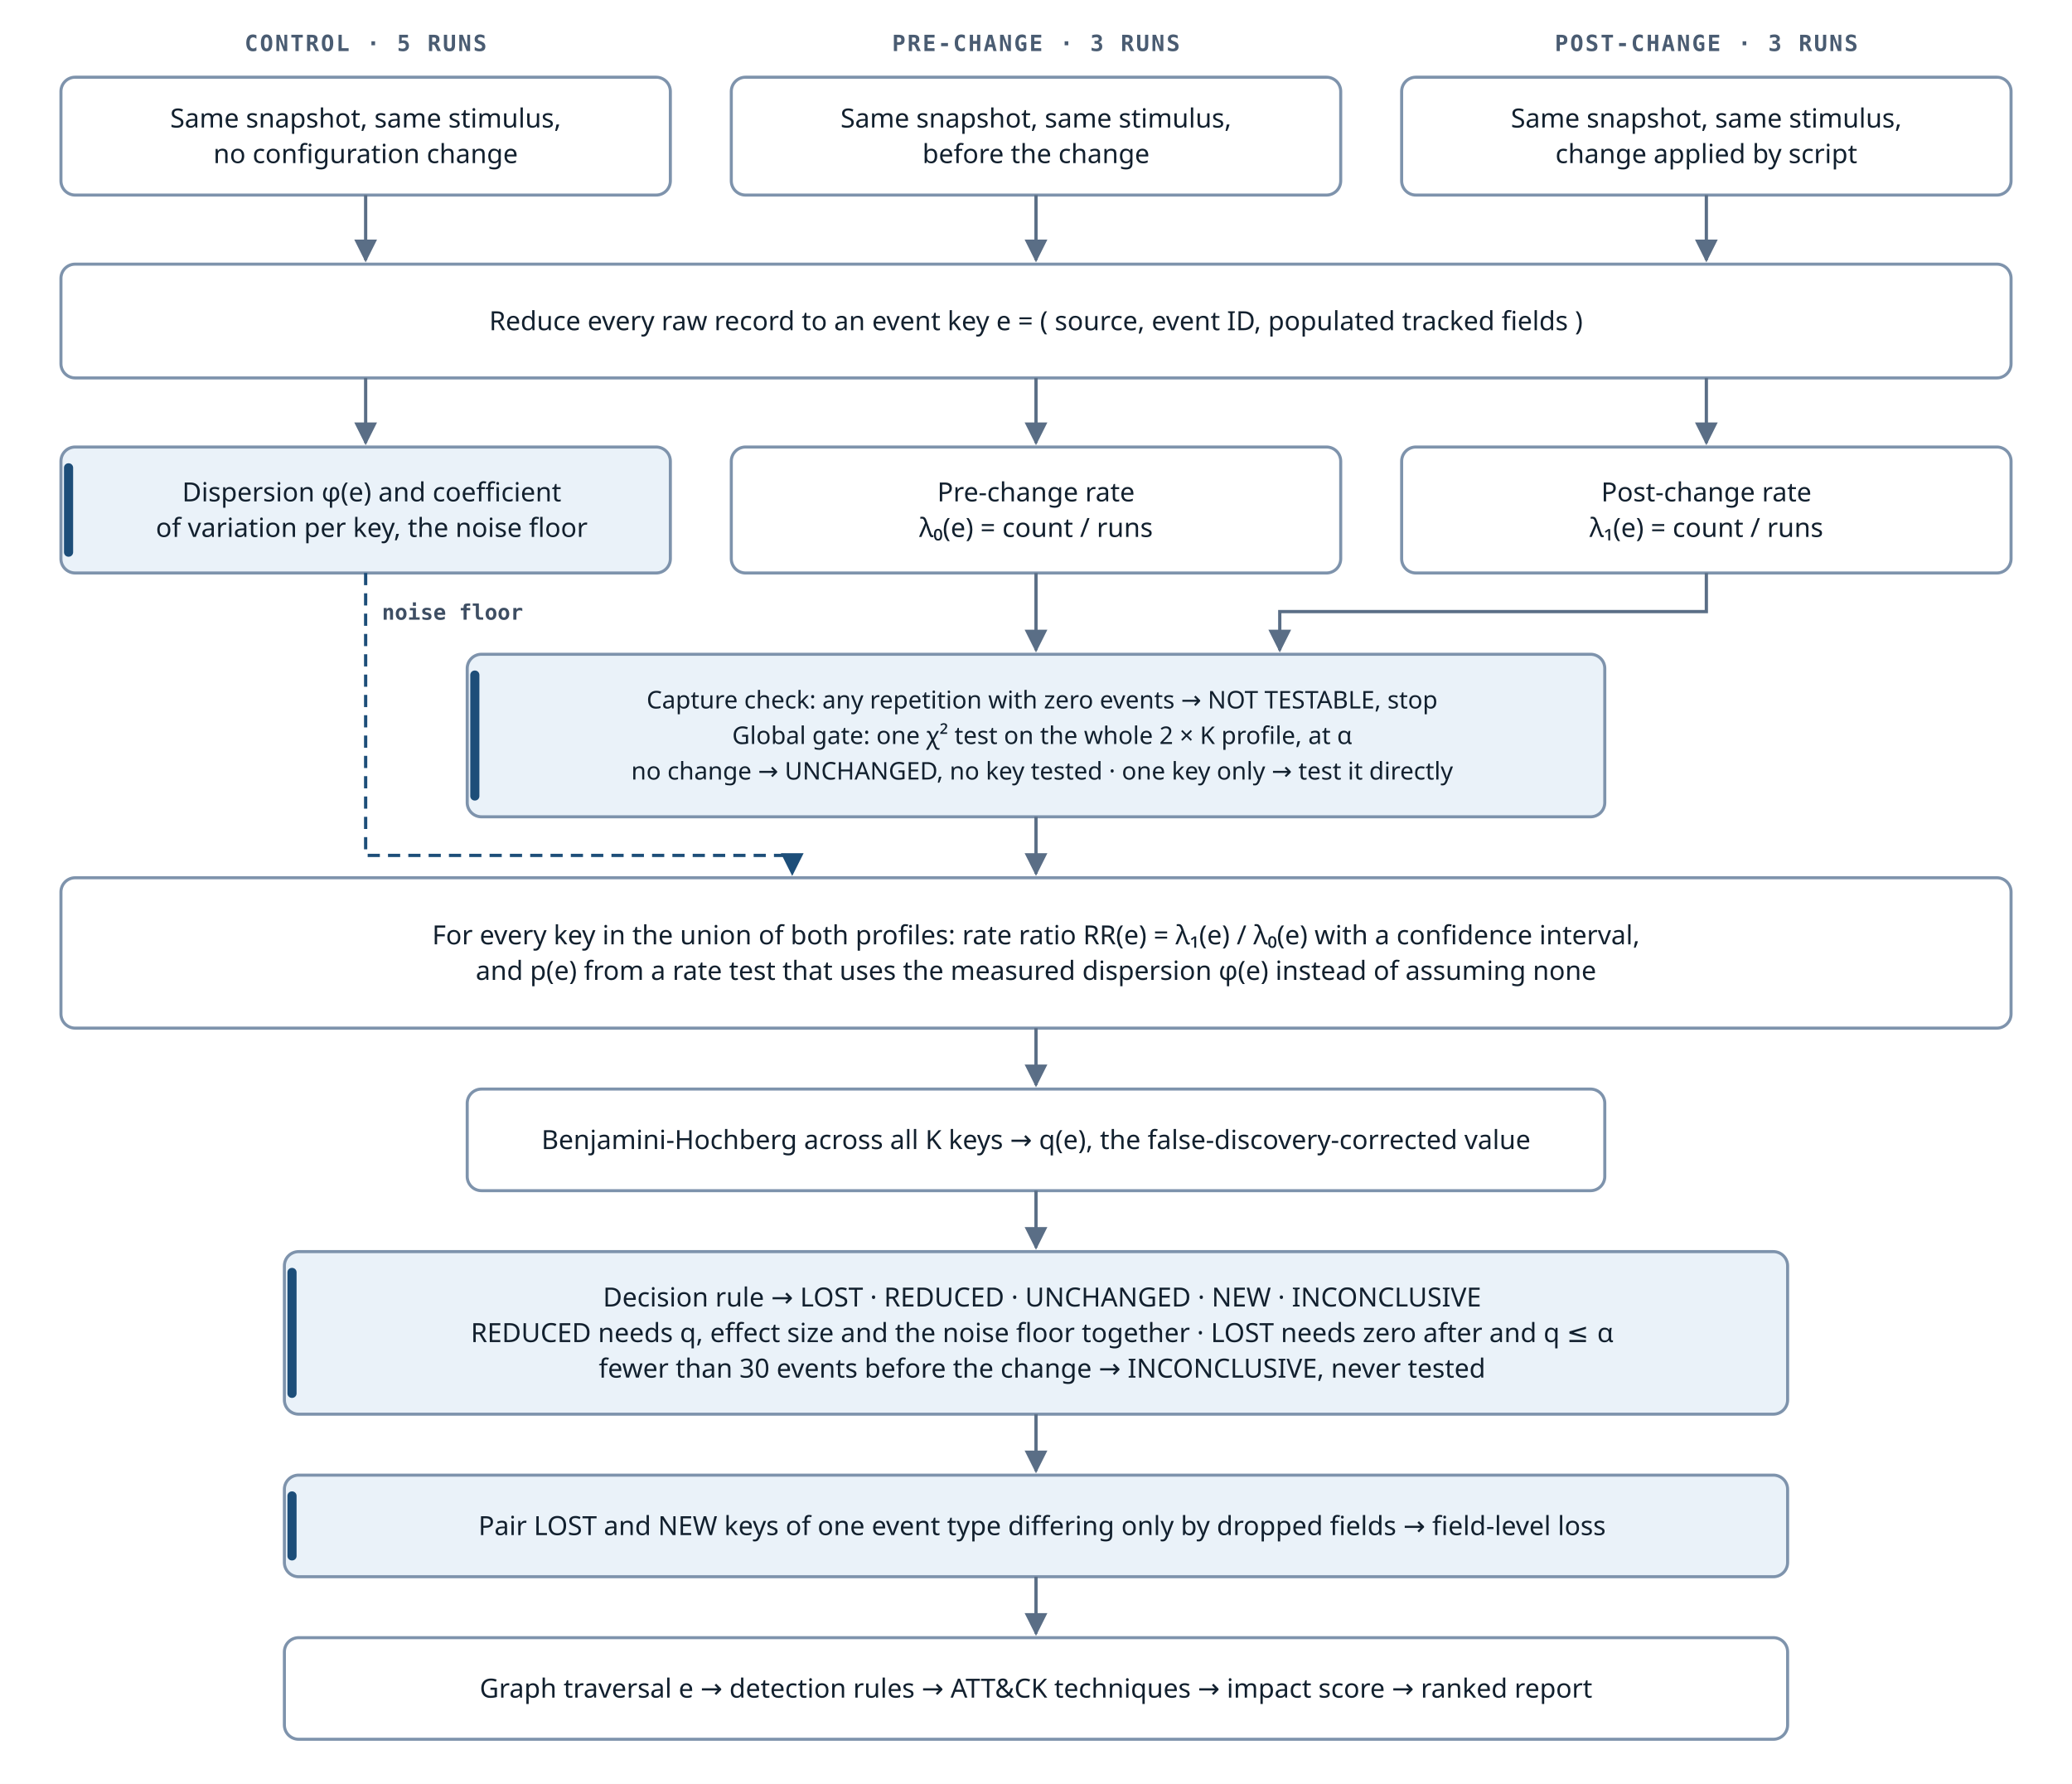
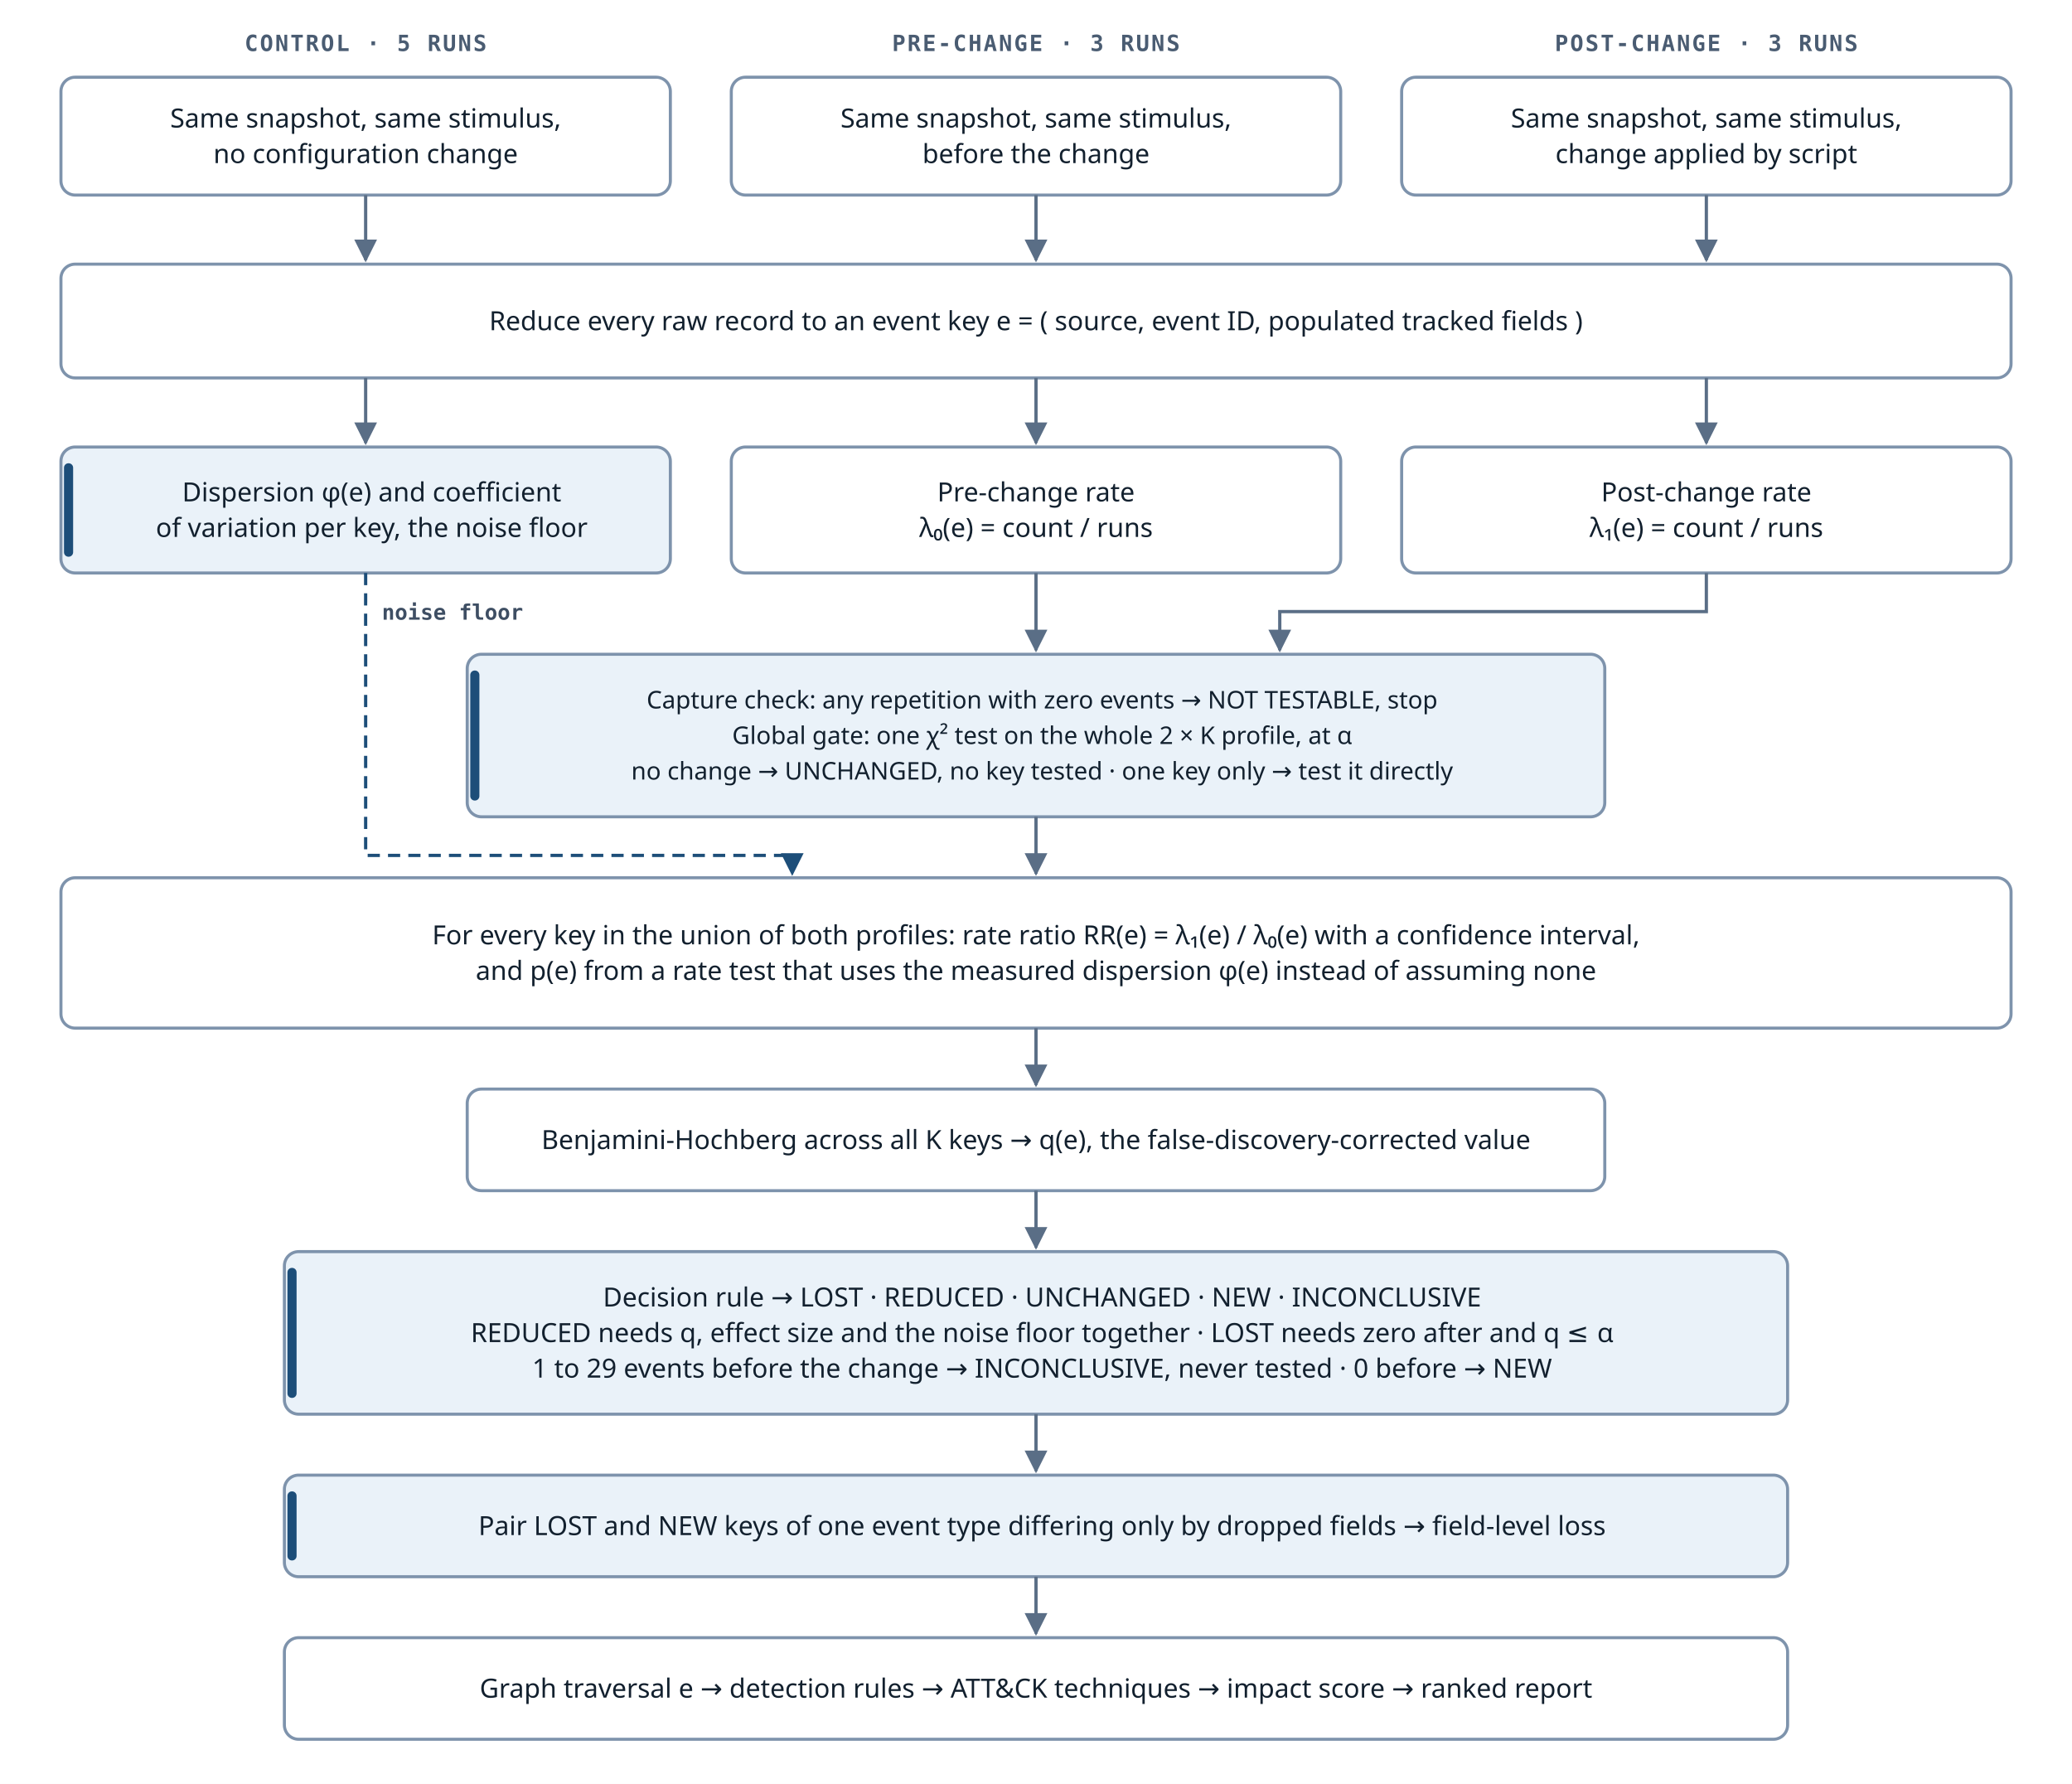
<svg xmlns="http://www.w3.org/2000/svg" width="1020" height="878" viewBox="0 0 1020 878" role="img" aria-label="Three capture streams feed the comparison. Control runs build the noise model; pre-change and post-change runs build the two profiles. One chi-square gate asks whether the profile changed at all, then each event key is tested against the measured noise, corrected for multiple comparisons, classified, paired for field-level loss, and traversed to the detection rules it affects." class="dg">
  <rect x="0" y="0" width="1020" height="878" fill="#FFFFFF" />
  <defs>
    <marker id="ar" viewBox="0 0 10 10" refX="9" refY="5" markerWidth="7" markerHeight="7" orient="auto-start-reverse">
      <path d="M0,0 L10,5 L0,10 z" fill="#5A6E86" />
    </marker>
    <marker id="ard" viewBox="0 0 10 10" refX="9" refY="5" markerWidth="7" markerHeight="7" orient="auto-start-reverse">
      <path d="M0,0 L10,5 L0,10 z" fill="#1D4E79" />
    </marker>
  </defs>
  <text x="180.0" y="22" font-size="11" font-weight="600" text-anchor="middle" fill="#4A5C72" font-family="'IBM Plex Mono', ui-monospace, monospace" letter-spacing="0.08em" dominant-baseline="middle">CONTROL  ·  5 RUNS</text>
  <rect x="30.0" y="38" width="300.0" height="58" rx="7" fill="#FFFFFF" stroke="#7E93AC" stroke-width="1.5" />
  <text x="180.0" y="58.25" font-size="13" font-weight="400" text-anchor="middle" fill="#12202E" font-family="'IBM Plex Sans', ui-sans-serif, system-ui, sans-serif" dominant-baseline="middle">Same snapshot, same stimulus,</text>
  <text x="180.0" y="75.75" font-size="13" font-weight="400" text-anchor="middle" fill="#12202E" font-family="'IBM Plex Sans', ui-sans-serif, system-ui, sans-serif" dominant-baseline="middle">no configuration change</text>
  <path d="M180.0 96.0 V128.0" fill="none" stroke="#5A6E86" stroke-width="1.6" marker-end="url(#ar)" />
  <text x="510.0" y="22" font-size="11" font-weight="600" text-anchor="middle" fill="#4A5C72" font-family="'IBM Plex Mono', ui-monospace, monospace" letter-spacing="0.08em" dominant-baseline="middle">PRE-CHANGE  ·  3 RUNS</text>
  <rect x="360.0" y="38" width="300.0" height="58" rx="7" fill="#FFFFFF" stroke="#7E93AC" stroke-width="1.5" />
  <text x="510.0" y="58.25" font-size="13" font-weight="400" text-anchor="middle" fill="#12202E" font-family="'IBM Plex Sans', ui-sans-serif, system-ui, sans-serif" dominant-baseline="middle">Same snapshot, same stimulus,</text>
  <text x="510.0" y="75.75" font-size="13" font-weight="400" text-anchor="middle" fill="#12202E" font-family="'IBM Plex Sans', ui-sans-serif, system-ui, sans-serif" dominant-baseline="middle">before the change</text>
  <path d="M510.0 96.0 V128.0" fill="none" stroke="#5A6E86" stroke-width="1.6" marker-end="url(#ar)" />
  <text x="840.0" y="22" font-size="11" font-weight="600" text-anchor="middle" fill="#4A5C72" font-family="'IBM Plex Mono', ui-monospace, monospace" letter-spacing="0.08em" dominant-baseline="middle">POST-CHANGE  ·  3 RUNS</text>
  <rect x="690.0" y="38" width="300.0" height="58" rx="7" fill="#FFFFFF" stroke="#7E93AC" stroke-width="1.5" />
  <text x="840.0" y="58.25" font-size="13" font-weight="400" text-anchor="middle" fill="#12202E" font-family="'IBM Plex Sans', ui-sans-serif, system-ui, sans-serif" dominant-baseline="middle">Same snapshot, same stimulus,</text>
  <text x="840.0" y="75.75" font-size="13" font-weight="400" text-anchor="middle" fill="#12202E" font-family="'IBM Plex Sans', ui-sans-serif, system-ui, sans-serif" dominant-baseline="middle">change applied by script</text>
  <path d="M840.0 96.0 V128.0" fill="none" stroke="#5A6E86" stroke-width="1.6" marker-end="url(#ar)" />
  <rect x="30" y="130" width="960" height="56" rx="7" fill="#FFFFFF" stroke="#7E93AC" stroke-width="1.5" />
  <text x="510.0" y="158.0" font-size="13" font-weight="400" text-anchor="middle" fill="#12202E" font-family="'IBM Plex Sans', ui-sans-serif, system-ui, sans-serif" dominant-baseline="middle">Reduce every raw record to an event key    e = ( source, event ID, populated tracked fields )</text>
  <path d="M180.0 186.0 V218.0" fill="none" stroke="#5A6E86" stroke-width="1.6" marker-end="url(#ar)" />
  <path d="M510.0 186.0 V218.0" fill="none" stroke="#5A6E86" stroke-width="1.6" marker-end="url(#ar)" />
  <path d="M840.0 186.0 V218.0" fill="none" stroke="#5A6E86" stroke-width="1.6" marker-end="url(#ar)" />
  <rect x="30" y="220" width="300.0" height="62" rx="7" fill="#EAF2F9" stroke="#7E93AC" stroke-width="1.5" />
  <rect x="31.5" y="228" width="4.5" height="46" rx="2.2" fill="#1D4E79" />
  <text x="183.0" y="242.25" font-size="13" font-weight="400" text-anchor="middle" fill="#12202E" font-family="'IBM Plex Sans', ui-sans-serif, system-ui, sans-serif" dominant-baseline="middle">Dispersion φ(e) and coefficient</text>
  <text x="183.0" y="259.75" font-size="13" font-weight="400" text-anchor="middle" fill="#12202E" font-family="'IBM Plex Sans', ui-sans-serif, system-ui, sans-serif" dominant-baseline="middle">of variation per key, the noise floor</text>
  <rect x="360" y="220" width="300.0" height="62" rx="7" fill="#FFFFFF" stroke="#7E93AC" stroke-width="1.5" />
  <text x="510.0" y="242.25" font-size="13" font-weight="400" text-anchor="middle" fill="#12202E" font-family="'IBM Plex Sans', ui-sans-serif, system-ui, sans-serif" dominant-baseline="middle">Pre-change rate</text>
  <text x="510.0" y="259.75" font-size="13" font-weight="400" text-anchor="middle" fill="#12202E" font-family="'IBM Plex Sans', ui-sans-serif, system-ui, sans-serif" dominant-baseline="middle">λ₀(e)  =  count / runs</text>
  <rect x="690" y="220" width="300.0" height="62" rx="7" fill="#FFFFFF" stroke="#7E93AC" stroke-width="1.5" />
  <text x="840.0" y="242.25" font-size="13" font-weight="400" text-anchor="middle" fill="#12202E" font-family="'IBM Plex Sans', ui-sans-serif, system-ui, sans-serif" dominant-baseline="middle">Post-change rate</text>
  <text x="840.0" y="259.75" font-size="13" font-weight="400" text-anchor="middle" fill="#12202E" font-family="'IBM Plex Sans', ui-sans-serif, system-ui, sans-serif" dominant-baseline="middle">λ₁(e)  =  count / runs</text>
  <path d="M510.0 282.0 V320.0" fill="none" stroke="#5A6E86" stroke-width="1.6" marker-end="url(#ar)" />
  <path d="M840.0 282.0 V301.0 H630.0 V320.0" fill="none" stroke="#5A6E86" stroke-width="1.6" marker-end="url(#ar)" />
  <rect x="230" y="322" width="560" height="80" rx="7" fill="#EAF2F9" stroke="#7E93AC" stroke-width="1.5" />
  <rect x="231.5" y="330" width="4.5" height="64" rx="2.2" fill="#1D4E79" />
  <text x="513.0" y="344.5" font-size="12" font-weight="400" text-anchor="middle" fill="#12202E" font-family="'IBM Plex Sans', ui-sans-serif, system-ui, sans-serif" dominant-baseline="middle">Capture check:  any repetition with zero events  →  NOT TESTABLE, stop</text>
  <text x="513.0" y="362.0" font-size="12" font-weight="400" text-anchor="middle" fill="#12202E" font-family="'IBM Plex Sans', ui-sans-serif, system-ui, sans-serif" dominant-baseline="middle">Global gate:  one χ² test on the whole 2 × K profile, at α</text>
  <text x="513.0" y="379.5" font-size="12" font-weight="400" text-anchor="middle" fill="#12202E" font-family="'IBM Plex Sans', ui-sans-serif, system-ui, sans-serif" dominant-baseline="middle">no change  →  UNCHANGED, no key tested   ·   one key only  →  test it directly</text>
  <path d="M510.0 402.0 V430.0" fill="none" stroke="#5A6E86" stroke-width="1.6" marker-end="url(#ar)" />
  <path d="M180.0 282.0 V421.0 H390.0 V430.0" fill="none" stroke="#1D4E79" stroke-width="1.6" stroke-dasharray="6 4" marker-end="url(#ard)" />
  <rect x="181" y="294" width="56.9" height="16" rx="3" fill="#FFFFFF" />
  <text x="188" y="302" font-size="10.5" font-weight="600" text-anchor="start" fill="#3E4E63" font-family="'IBM Plex Mono', ui-monospace, monospace" dominant-baseline="middle">noise floor</text>
  <rect x="30" y="432" width="960" height="74" rx="7" fill="#FFFFFF" stroke="#7E93AC" stroke-width="1.5" />
  <text x="510.0" y="460.25" font-size="13" font-weight="400" text-anchor="middle" fill="#12202E" font-family="'IBM Plex Sans', ui-sans-serif, system-ui, sans-serif" dominant-baseline="middle">For every key in the union of both profiles:    rate ratio  RR(e) = λ₁(e) / λ₀(e)  with a confidence interval,</text>
  <text x="510.0" y="477.75" font-size="13" font-weight="400" text-anchor="middle" fill="#12202E" font-family="'IBM Plex Sans', ui-sans-serif, system-ui, sans-serif" dominant-baseline="middle">and  p(e)  from a rate test that uses the measured dispersion φ(e) instead of assuming none</text>
  <path d="M510.0 506.0 V534.0" fill="none" stroke="#5A6E86" stroke-width="1.6" marker-end="url(#ar)" />
  <rect x="230" y="536" width="560" height="50" rx="7" fill="#FFFFFF" stroke="#7E93AC" stroke-width="1.5" />
  <text x="510.0" y="561.0" font-size="13" font-weight="400" text-anchor="middle" fill="#12202E" font-family="'IBM Plex Sans', ui-sans-serif, system-ui, sans-serif" dominant-baseline="middle">Benjamini-Hochberg across all K keys  →  q(e), the false-discovery-corrected value</text>
  <path d="M510.0 586.0 V614.0" fill="none" stroke="#5A6E86" stroke-width="1.6" marker-end="url(#ar)" />
  <rect x="140" y="616" width="740" height="80" rx="7" fill="#EAF2F9" stroke="#7E93AC" stroke-width="1.5" />
  <rect x="141.5" y="624" width="4.5" height="64" rx="2.2" fill="#1D4E79" />
  <text x="513.0" y="638.5" font-size="13" font-weight="400" text-anchor="middle" fill="#12202E" font-family="'IBM Plex Sans', ui-sans-serif, system-ui, sans-serif" dominant-baseline="middle">Decision rule  →  LOST  ·  REDUCED  ·  UNCHANGED  ·  NEW  ·  INCONCLUSIVE</text>
  <text x="513.0" y="656.0" font-size="13" font-weight="400" text-anchor="middle" fill="#12202E" font-family="'IBM Plex Sans', ui-sans-serif, system-ui, sans-serif" dominant-baseline="middle">REDUCED needs q, effect size and the noise floor together   ·   LOST needs zero after and q ≤ α</text>
-   <text x="513.0" y="673.5" font-size="13" font-weight="400" text-anchor="middle" fill="#12202E" font-family="'IBM Plex Sans', ui-sans-serif, system-ui, sans-serif" dominant-baseline="middle">fewer than 30 events before the change  →  INCONCLUSIVE, never tested</text>
+   <text x="513.0" y="673.5" font-size="13" font-weight="400" text-anchor="middle" fill="#12202E" font-family="'IBM Plex Sans', ui-sans-serif, system-ui, sans-serif" dominant-baseline="middle">1 to 29 events before the change  →  INCONCLUSIVE, never tested   ·   0 before  →  NEW</text>
  <path d="M510.0 696.0 V724.0" fill="none" stroke="#5A6E86" stroke-width="1.6" marker-end="url(#ar)" />
  <rect x="140" y="726" width="740" height="50" rx="7" fill="#EAF2F9" stroke="#7E93AC" stroke-width="1.5" />
  <rect x="141.5" y="734" width="4.5" height="34" rx="2.2" fill="#1D4E79" />
  <text x="513.0" y="751.0" font-size="13" font-weight="400" text-anchor="middle" fill="#12202E" font-family="'IBM Plex Sans', ui-sans-serif, system-ui, sans-serif" dominant-baseline="middle">Pair LOST and NEW keys of one event type differing only by dropped fields  →  field-level loss</text>
  <path d="M510.0 776.0 V804.0" fill="none" stroke="#5A6E86" stroke-width="1.6" marker-end="url(#ar)" />
  <rect x="140" y="806" width="740" height="50" rx="7" fill="#FFFFFF" stroke="#7E93AC" stroke-width="1.5" />
  <text x="510.0" y="831.0" font-size="13" font-weight="400" text-anchor="middle" fill="#12202E" font-family="'IBM Plex Sans', ui-sans-serif, system-ui, sans-serif" dominant-baseline="middle">Graph traversal  e → detection rules → ATT&amp;CK techniques  →  impact score  →  ranked report</text>
</svg>
